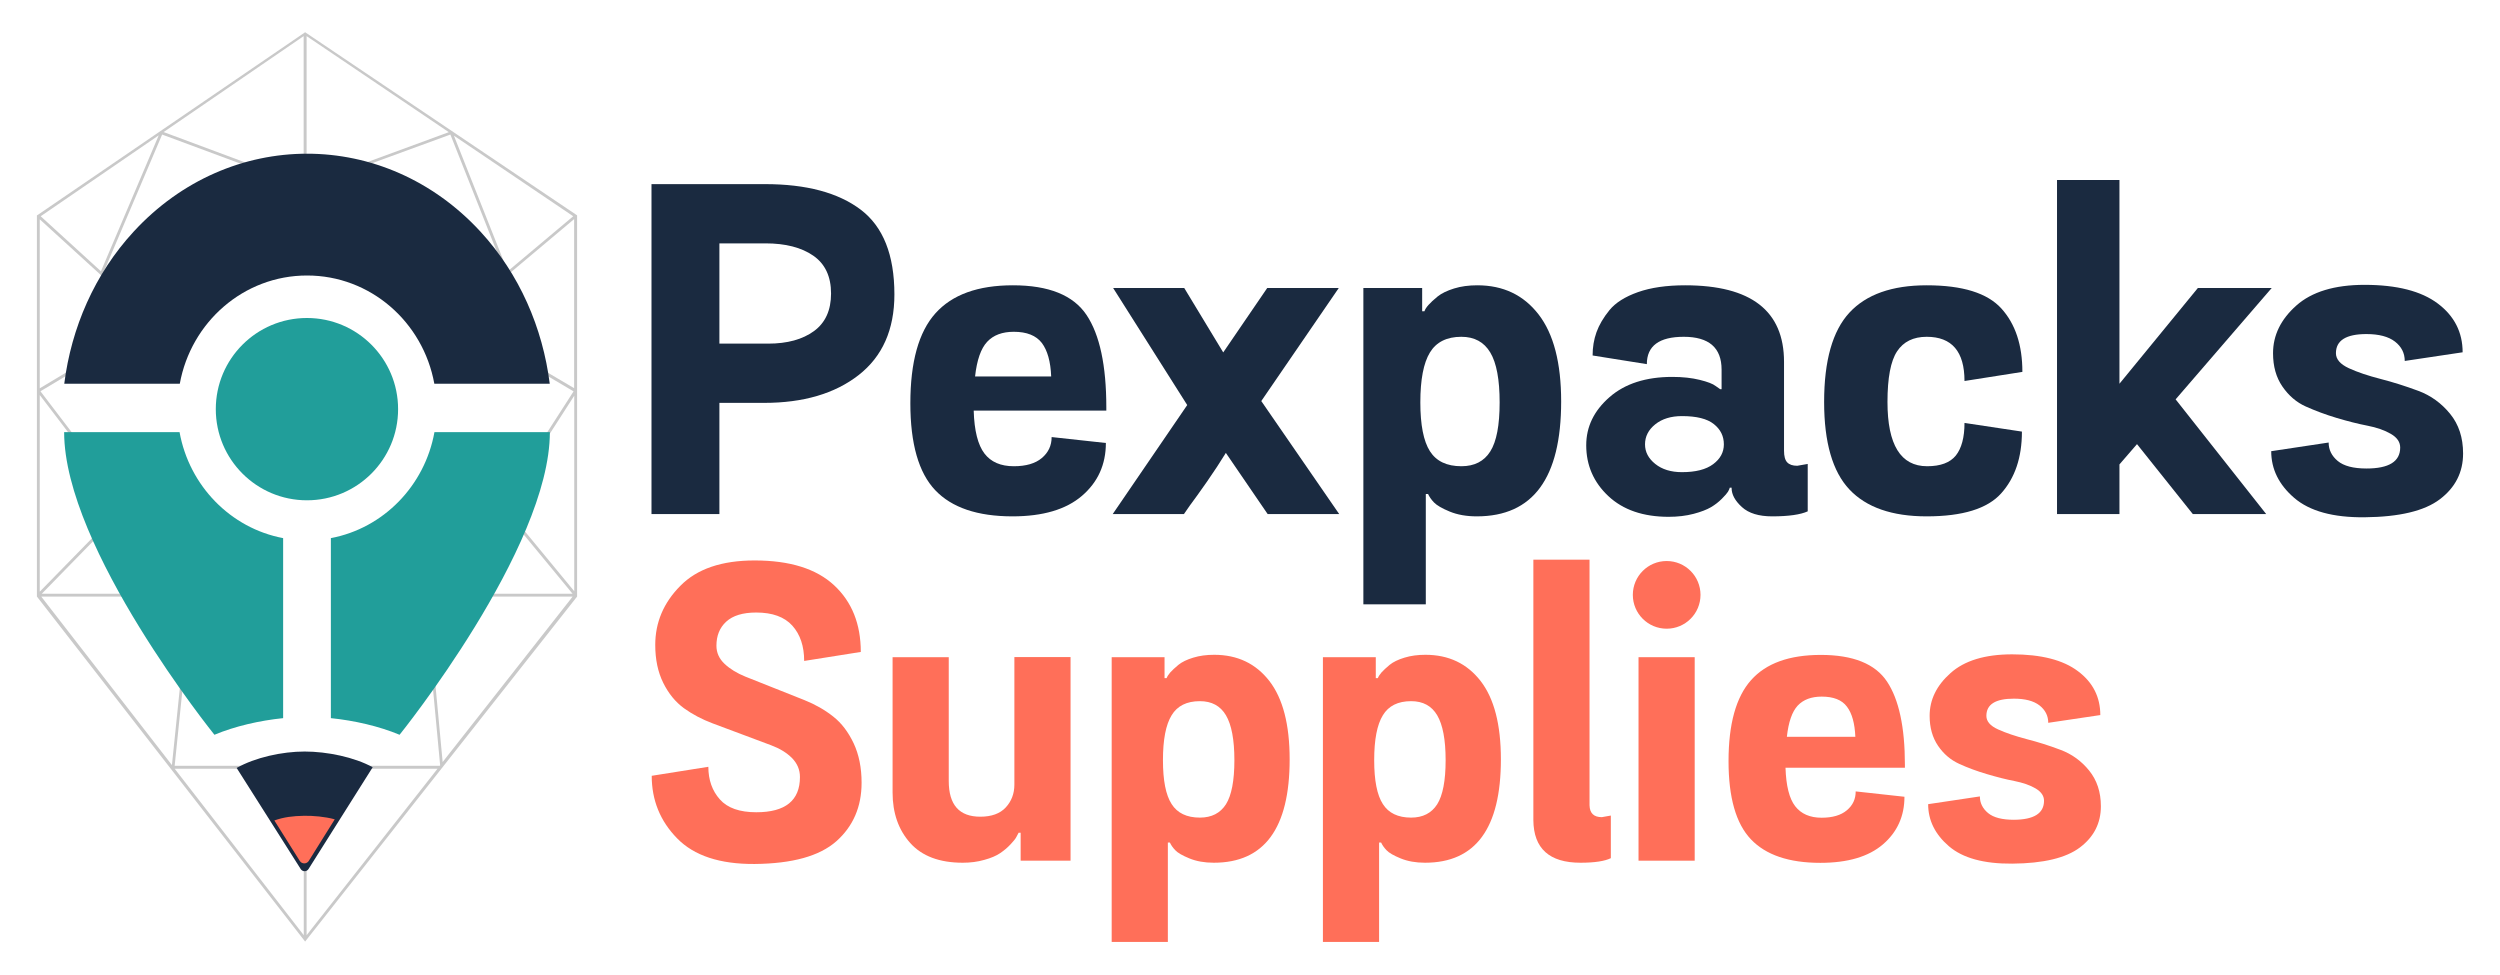
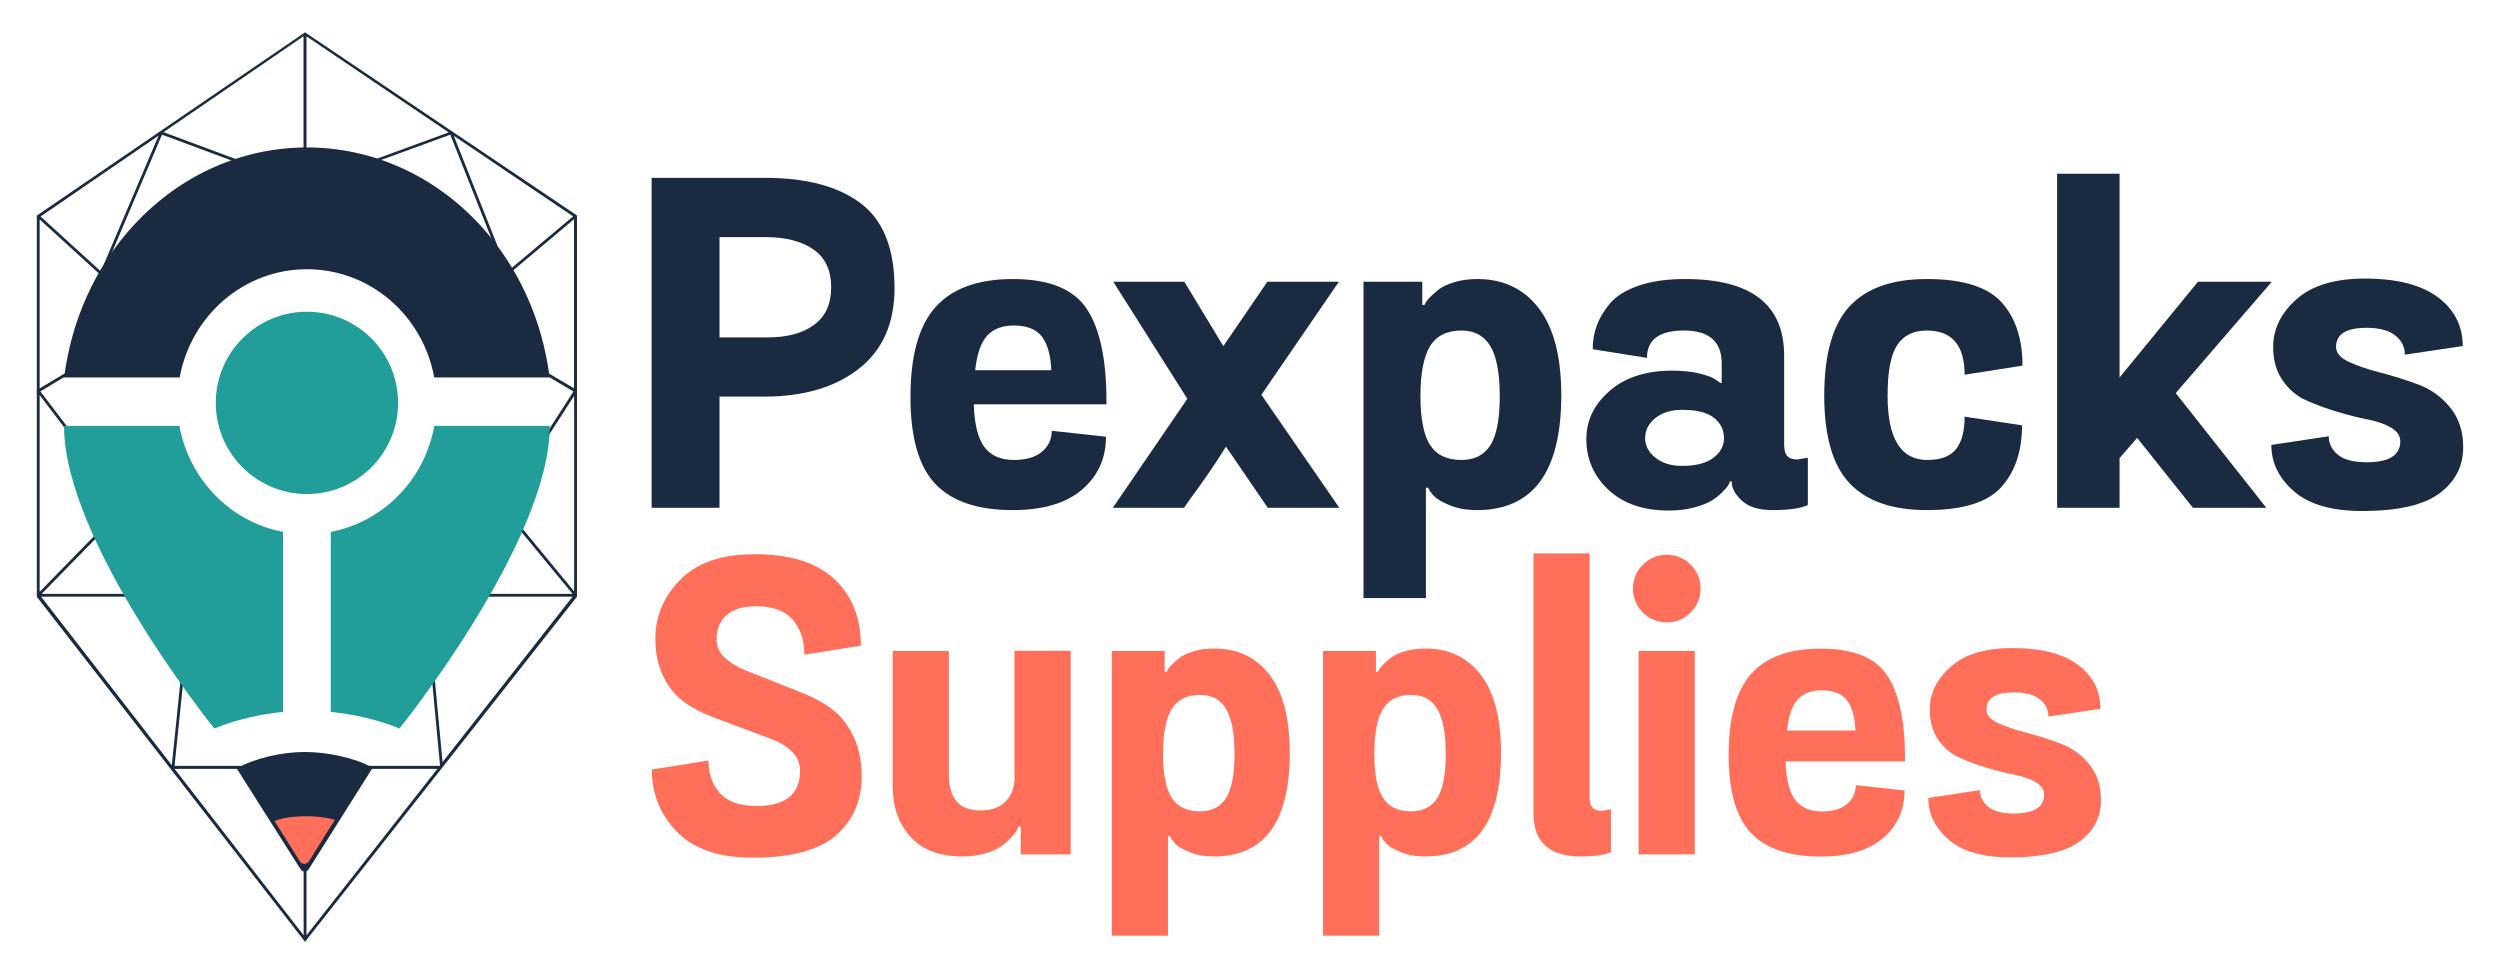
<svg xmlns="http://www.w3.org/2000/svg" version="1.1" id="Layer_1" x="0px" y="0px" viewBox="0 0 219.42 85.5" style="enable-background:new 0 0 219.42 85.5;" xml:space="preserve">
  <style type="text/css">
- 	.st0{fill:#C9C9C9;}
- 	.st1{fill:#219E9A;}
- 	.st2{fill:#1A2A40;}
- 	.st3{fill:#FF6F59;}
+ 	.st0{fill:#1A2A40;}
+ 	.st1{fill:#FF6F59;}
+ 	.st2{fill:#219E9A;}
</style>
-   <path class="st0" d="M50.65,52.36V18.9L26.78,2.83L3.3,18.87L3.24,18.9l0,33.46l23.54,30.28L50.65,52.36z M38.85,66.88l-1.36-14.52  h12.77L38.85,66.88z M38.59,67.21H15.33l1.55-15.1H3.67l7.54-7.72L3.55,34.34l23.23-13.9l23.56,13.91l-6.46,10.04l6.37,7.72H37.22  l1.41,15.06L38.59,67.21z M26.66,82.08L15.33,67.47h11.33V82.08z M44.2,44.37l6.2-9.64v17.16L44.2,44.37z M26.78,20.14L3.49,34.08  V19.25l5.46,4.98l5.28-12.42l12.55,4.66l12.75-4.66l4.92,12.41l5.94-4.99v14.84L26.78,20.14z M26.91,3.17l12.48,8.43l-12.48,4.58  V3.17z M3.57,18.98l10.36-7.1L8.86,23.81L3.57,18.98z M14.36,11.59l12.29-8.42v13L14.36,11.59z M39.84,11.91l10.47,7.07l-5.75,4.83  L39.84,11.91z M3.49,34.67l7.39,9.7l-7.39,7.56V34.67z M16.61,52.36l-1.52,14.79L3.62,52.36H16.61z M26.91,82.08V67.47h11.49  L26.91,82.08z" />
-   <path class="st1" d="M15.76,37.93c0.85,4.71,4.48,8.43,9.09,9.3v15.8c-2.06,0.21-4.24,0.71-6.03,1.46c0,0-13.19-16.36-13.19-26.56  L15.76,37.93z" />
-   <path class="st2" d="M15.78,33.68c0.98-5.4,5.6-9.5,11.17-9.5c5.57,0,10.19,4.09,11.17,9.5h10.13c-0.62-4.91-2.65-9.62-6.08-13.35  c-4.2-4.56-9.71-6.84-15.22-6.84c-5.51,0-11.02,2.28-15.22,6.84c-3.43,3.72-5.47,8.44-6.09,13.35H15.78z" />
-   <path class="st2" d="M26.39,76.27l-5.62-8.87c1.63-0.92,3.99-1.44,5.97-1.44c1.95,0,4.36,0.49,5.97,1.38l-5.63,8.93  C26.92,76.53,26.55,76.53,26.39,76.27z" />
-   <circle class="st1" cx="26.94" cy="35.91" r="8" />
-   <path class="st1" d="M38.13,37.93c-0.85,4.71-4.48,8.43-9.09,9.3v15.8c2.06,0.21,4.24,0.71,6.03,1.46c0,0,13.19-16.36,13.19-26.56  L38.13,37.93z" />
  <g>
-     <circle class="st3" cx="146.28" cy="52.21" r="2.97" />
-     <path class="st2" d="M57.18,16.16h9.96c3.63,0,6.43,0.75,8.4,2.24c1.97,1.49,2.96,3.97,2.96,7.44c0,3.09-1.05,5.45-3.14,7.08   c-2.09,1.63-4.86,2.44-8.3,2.44h-3.92v9.76h-5.96V16.16z M67.18,21.36h-4.04v8.8h4.28c1.68,0,3.02-0.37,4.02-1.1   c1-0.73,1.5-1.83,1.5-3.3c0-1.49-0.52-2.6-1.56-3.32C70.34,21.72,68.94,21.36,67.18,21.36z" />
-     <path class="st2" d="M92.3,38.36l4.76,0.52c0,1.89-0.7,3.44-2.1,4.64c-1.4,1.2-3.43,1.8-6.1,1.8c-3.07,0-5.33-0.77-6.78-2.3   c-1.45-1.53-2.18-4.07-2.18-7.62c0-3.63,0.73-6.26,2.2-7.9c1.47-1.64,3.73-2.46,6.8-2.46c3.15,0,5.3,0.87,6.46,2.6   c1.16,1.73,1.74,4.44,1.74,8.12v0.28H85.46c0.05,1.76,0.37,3.01,0.94,3.76c0.57,0.75,1.43,1.12,2.58,1.12   c1.07,0,1.89-0.24,2.46-0.72C92.01,39.72,92.3,39.11,92.3,38.36z M88.98,29.12c-1.01,0-1.79,0.29-2.34,0.88   c-0.55,0.59-0.9,1.6-1.06,3.04h6.68c-0.05-1.31-0.33-2.29-0.82-2.94C90.94,29.45,90.12,29.12,88.98,29.12z" />
-     <path class="st2" d="M103.91,45.12h-6.25l6.54-9.57l-6.5-10.27h6.24l3.42,5.65l3.86-5.65h6.28l-6.8,9.92l6.84,9.92h-6.28   l-3.67-5.37c-0.49,0.8-1.04,1.64-1.66,2.53c-0.62,0.89-1.12,1.58-1.5,2.09L103.91,45.12z" />
-     <path class="st2" d="M125.14,53.04h-5.48V25.28h5.16v2.04h0.2c0.05-0.16,0.17-0.35,0.36-0.56c0.19-0.21,0.45-0.46,0.8-0.74   c0.35-0.28,0.83-0.51,1.44-0.7c0.61-0.19,1.29-0.28,2.04-0.28c2.27,0,4.06,0.85,5.38,2.56c1.32,1.71,1.98,4.25,1.98,7.64   c0,6.72-2.47,10.08-7.4,10.08c-0.91,0-1.7-0.14-2.38-0.42c-0.68-0.28-1.14-0.55-1.38-0.8c-0.24-0.25-0.41-0.5-0.52-0.74h-0.2V53.04   z M124.66,35.32c0,1.97,0.28,3.4,0.84,4.28s1.48,1.32,2.76,1.32c1.15,0,1.99-0.43,2.54-1.3c0.55-0.87,0.82-2.3,0.82-4.3   s-0.27-3.46-0.82-4.38c-0.55-0.92-1.39-1.38-2.54-1.38c-1.28,0-2.2,0.46-2.76,1.38C124.94,31.86,124.66,33.32,124.66,35.32z" />
-     <path class="st2" d="M150.98,34.16h0.12v-1.72c0-1.92-1.11-2.88-3.32-2.88c-2.16,0-3.24,0.8-3.24,2.4l-4.76-0.76   c0-0.72,0.11-1.4,0.34-2.04s0.61-1.29,1.14-1.94c0.53-0.65,1.37-1.18,2.5-1.58c1.13-0.4,2.51-0.6,4.14-0.6   c5.79,0,8.68,2.24,8.68,6.72v7.8c0,0.48,0.09,0.82,0.28,1.02c0.19,0.2,0.48,0.3,0.88,0.3l0.92-0.16v4.16   c-0.64,0.29-1.68,0.44-3.12,0.44c-1.17,0-2.06-0.27-2.66-0.82c-0.6-0.55-0.9-1.1-0.9-1.66V42.8h-0.16   c-0.03,0.11-0.08,0.23-0.16,0.36c-0.08,0.13-0.26,0.34-0.54,0.62c-0.28,0.28-0.6,0.53-0.96,0.74c-0.36,0.21-0.87,0.41-1.52,0.58   c-0.65,0.17-1.38,0.26-2.18,0.26c-2.24,0-4.01-0.61-5.3-1.82c-1.29-1.21-1.94-2.7-1.94-4.46c0-1.63,0.68-3.03,2.04-4.22   s3.2-1.78,5.52-1.78c0.91,0,1.71,0.09,2.4,0.26c0.69,0.17,1.16,0.35,1.4,0.54L150.98,34.16z M147.62,41.44   c1.2,0,2.11-0.23,2.74-0.7c0.63-0.47,0.94-1.05,0.94-1.74c0-0.72-0.29-1.31-0.88-1.78c-0.59-0.47-1.52-0.7-2.8-0.7   c-0.96,0-1.74,0.24-2.34,0.72s-0.9,1.07-0.9,1.76c0,0.67,0.3,1.24,0.9,1.72S146.66,41.44,147.62,41.44z" />
-     <path class="st2" d="M172.42,37.12l5.04,0.76c0,2.27-0.61,4.07-1.82,5.42c-1.21,1.35-3.39,2.02-6.54,2.02   c-3.04,0-5.3-0.79-6.78-2.36c-1.48-1.57-2.22-4.13-2.22-7.68c0-3.63,0.74-6.24,2.22-7.84c1.48-1.6,3.74-2.4,6.78-2.4   c3.15,0,5.33,0.68,6.56,2.04s1.84,3.21,1.84,5.56l-5.08,0.8c0-2.59-1.11-3.88-3.32-3.88c-1.17,0-2.04,0.43-2.6,1.28   s-0.84,2.33-0.84,4.44c0,3.76,1.16,5.64,3.48,5.64c1.17,0,2.01-0.31,2.52-0.94C172.16,39.35,172.42,38.4,172.42,37.12z" />
-     <path class="st2" d="M198.9,45.12h-6.44l-4.9-6.14l-1.54,1.78v4.36h-5.48V15.8h5.48v17.88l6.88-8.4h6.48l-8.43,9.77L198.9,45.12z" />
-     <path class="st2" d="M210.66,39.28c0-0.48-0.27-0.88-0.82-1.2c-0.55-0.32-1.23-0.56-2.06-0.72c-0.83-0.16-1.73-0.39-2.7-0.68   c-0.97-0.29-1.87-0.63-2.7-1c-0.83-0.37-1.51-0.96-2.06-1.76c-0.55-0.8-0.82-1.77-0.82-2.92c0-1.57,0.68-2.97,2.04-4.18   c1.36-1.21,3.36-1.82,6-1.82c2.83,0,4.97,0.55,6.42,1.64c1.45,1.09,2.18,2.52,2.18,4.28l-5.08,0.76c0-0.69-0.29-1.26-0.86-1.7   c-0.57-0.44-1.41-0.66-2.5-0.66c-1.79,0-2.68,0.56-2.68,1.68c0,0.53,0.38,0.97,1.14,1.32c0.76,0.35,1.69,0.66,2.78,0.94   c1.09,0.28,2.19,0.63,3.3,1.04c1.11,0.41,2.04,1.09,2.8,2.02c0.76,0.93,1.14,2.09,1.14,3.48c0,1.65-0.68,2.99-2.04,4.02   c-1.36,1.03-3.56,1.55-6.6,1.58c-2.77,0.03-4.83-0.54-6.18-1.7c-1.35-1.16-2.02-2.53-2.02-4.1l5.04-0.76c0,0.64,0.27,1.18,0.8,1.62   c0.53,0.44,1.37,0.66,2.52,0.66C209.67,41.12,210.66,40.51,210.66,39.28z" />
-     <path class="st3" d="M70.21,68.2c0-0.65-0.24-1.2-0.7-1.67c-0.47-0.47-1.08-0.84-1.83-1.12s-1.56-0.58-2.43-0.91   c-0.87-0.32-1.77-0.66-2.7-1.01c-0.93-0.35-1.77-0.79-2.52-1.33c-0.74-0.54-1.35-1.28-1.82-2.23c-0.47-0.95-0.7-2.06-0.7-3.33   c0-1.97,0.73-3.7,2.2-5.18c1.46-1.49,3.64-2.23,6.52-2.23c3.1,0,5.42,0.73,6.98,2.18s2.34,3.4,2.34,5.85l-4.97,0.79   c0-1.3-0.35-2.33-1.04-3.1c-0.7-0.77-1.75-1.15-3.17-1.15c-1.18,0-2.05,0.27-2.63,0.8c-0.58,0.53-0.86,1.24-0.86,2.11   c0,0.62,0.24,1.15,0.72,1.6c0.48,0.45,1.09,0.82,1.83,1.12c0.75,0.3,1.56,0.62,2.44,0.97c0.88,0.35,1.79,0.71,2.74,1.09   c0.95,0.38,1.79,0.86,2.52,1.44c0.74,0.58,1.33,1.37,1.8,2.36c0.46,0.99,0.69,2.14,0.69,3.45c0,2.11-0.74,3.82-2.21,5.13   c-1.48,1.31-3.87,1.97-7.18,2c-3.05,0.02-5.32-0.73-6.8-2.25c-1.49-1.52-2.23-3.35-2.23-5.49l4.97-0.79c0,1.15,0.34,2.11,1.01,2.86   c0.67,0.76,1.74,1.13,3.2,1.13C68.93,71.29,70.21,70.26,70.21,68.2z" />
-     <path class="st3" d="M93.97,75.54h-4.39v-2.45H89.4c-0.05,0.1-0.11,0.22-0.2,0.38c-0.08,0.16-0.26,0.37-0.52,0.65   c-0.26,0.28-0.56,0.53-0.9,0.76c-0.34,0.23-0.8,0.43-1.39,0.59c-0.59,0.17-1.22,0.25-1.89,0.25c-2.04,0-3.58-0.58-4.61-1.73   c-1.03-1.15-1.55-2.63-1.55-4.43V57.68h4.93v10.87c0,2.09,0.92,3.13,2.77,3.13c0.98,0,1.73-0.27,2.23-0.81s0.76-1.21,0.76-2v-11.2   h4.93V75.54z" />
-     <path class="st3" d="M102.5,82.67h-4.93V57.68h4.64v1.84h0.18c0.05-0.14,0.16-0.31,0.32-0.5c0.17-0.19,0.41-0.41,0.72-0.67   c0.31-0.25,0.74-0.46,1.3-0.63c0.55-0.17,1.16-0.25,1.84-0.25c2.04,0,3.65,0.77,4.84,2.3c1.19,1.54,1.78,3.83,1.78,6.88   c0,6.05-2.22,9.07-6.66,9.07c-0.82,0-1.53-0.13-2.14-0.38c-0.61-0.25-1.03-0.49-1.24-0.72c-0.22-0.23-0.37-0.45-0.47-0.67h-0.18   V82.67z M102.07,66.72c0,1.78,0.25,3.06,0.76,3.85c0.5,0.79,1.33,1.19,2.48,1.19c1.03,0,1.79-0.39,2.29-1.17   c0.49-0.78,0.74-2.07,0.74-3.87c0-1.8-0.25-3.11-0.74-3.94c-0.49-0.83-1.25-1.24-2.29-1.24c-1.15,0-1.98,0.41-2.48,1.24   C102.32,63.61,102.07,64.92,102.07,66.72z" />
-     <path class="st3" d="M121.04,82.67h-4.93V57.68h4.64v1.84h0.18c0.05-0.14,0.16-0.31,0.32-0.5c0.17-0.19,0.41-0.41,0.72-0.67   c0.31-0.25,0.74-0.46,1.3-0.63c0.55-0.17,1.16-0.25,1.84-0.25c2.04,0,3.65,0.77,4.84,2.3c1.19,1.54,1.78,3.83,1.78,6.88   c0,6.05-2.22,9.07-6.66,9.07c-0.82,0-1.53-0.13-2.14-0.38c-0.61-0.25-1.03-0.49-1.24-0.72c-0.22-0.23-0.37-0.45-0.47-0.67h-0.18   V82.67z M120.61,66.72c0,1.78,0.25,3.06,0.76,3.85c0.5,0.79,1.33,1.19,2.48,1.19c1.03,0,1.79-0.39,2.29-1.17   c0.49-0.78,0.74-2.07,0.74-3.87c0-1.8-0.25-3.11-0.74-3.94c-0.49-0.83-1.25-1.24-2.29-1.24c-1.15,0-1.98,0.41-2.48,1.24   C120.86,63.61,120.61,64.92,120.61,66.72z" />
-     <path class="st3" d="M134.58,49.12h4.93v21.56c0.02,0.7,0.38,1.04,1.08,1.04l0.79-0.14v3.74c-0.53,0.26-1.42,0.4-2.66,0.4   c-2.74,0-4.12-1.25-4.14-3.74V49.12z" />
-     <path class="st3" d="M143.81,57.68h4.93v17.86h-4.93V57.68z" />
-     <path class="st3" d="M162.87,69.46l4.28,0.47c0,1.7-0.63,3.1-1.89,4.18c-1.26,1.08-3.09,1.62-5.49,1.62c-2.76,0-4.79-0.69-6.1-2.07   c-1.31-1.38-1.96-3.67-1.96-6.86c0-3.26,0.66-5.63,1.98-7.11c1.32-1.48,3.36-2.21,6.12-2.21c2.83,0,4.77,0.78,5.81,2.34   c1.04,1.56,1.57,4,1.57,7.31v0.25h-10.48c0.05,1.58,0.33,2.71,0.85,3.38c0.52,0.67,1.29,1.01,2.32,1.01c0.96,0,1.7-0.22,2.21-0.65   C162.62,70.68,162.87,70.13,162.87,69.46z M159.89,61.14c-0.91,0-1.61,0.26-2.11,0.79c-0.49,0.53-0.81,1.44-0.95,2.74h6.01   c-0.05-1.18-0.29-2.06-0.74-2.65C161.66,61.43,160.92,61.14,159.89,61.14z" />
-     <path class="st3" d="M179.4,70.28c0-0.43-0.25-0.79-0.74-1.08c-0.49-0.29-1.11-0.5-1.85-0.65c-0.74-0.14-1.55-0.35-2.43-0.61   c-0.88-0.26-1.69-0.56-2.43-0.9c-0.74-0.34-1.36-0.86-1.85-1.58c-0.49-0.72-0.74-1.6-0.74-2.63c0-1.42,0.61-2.67,1.84-3.76   c1.22-1.09,3.02-1.64,5.4-1.64c2.54,0,4.47,0.49,5.78,1.48c1.31,0.98,1.96,2.27,1.96,3.85l-4.57,0.68c0-0.62-0.26-1.13-0.77-1.53   c-0.52-0.4-1.27-0.59-2.25-0.59c-1.61,0-2.41,0.5-2.41,1.51c0,0.48,0.34,0.88,1.03,1.19c0.68,0.31,1.52,0.59,2.5,0.85   c0.98,0.25,1.97,0.56,2.97,0.94c1,0.37,1.84,0.98,2.52,1.82c0.68,0.84,1.03,1.88,1.03,3.13c0,1.49-0.61,2.69-1.84,3.62   c-1.22,0.92-3.2,1.4-5.94,1.42c-2.5,0.02-4.35-0.49-5.56-1.53s-1.82-2.27-1.82-3.69l4.54-0.68c0,0.58,0.24,1.06,0.72,1.46   c0.48,0.4,1.24,0.59,2.27,0.59C178.51,71.94,179.4,71.39,179.4,70.28z" />
+     <path class="st0" d="M50.64,52.37V18.91L26.77,2.84L3.29,18.88l-0.06,0.04l0,33.46l23.54,30.28L50.64,52.37z M38.84,66.89   l-1.36-14.52h12.77L38.84,66.89z M38.58,67.22H15.32l1.55-15.1H3.66l7.54-7.72L3.54,34.35l23.23-13.9l23.56,13.91L43.88,44.4   l6.37,7.72H37.21l1.41,15.06L38.58,67.22z M26.65,82.09L15.32,67.48h11.33V82.09z M44.19,44.38l6.2-9.64V51.9L44.19,44.38z    M26.77,20.15L3.48,34.09V19.26l5.46,4.98l5.28-12.42l12.55,4.66l12.75-4.66l4.92,12.41l5.94-4.99v14.84L26.77,20.15z M26.9,3.19   l12.48,8.43L26.9,16.19V3.19z M3.56,19l10.36-7.1L8.85,23.82L3.56,19z M14.35,11.6l12.29-8.42v13L14.35,11.6z M39.83,11.92   l10.47,7.07l-5.75,4.83L39.83,11.92z M3.48,34.68l7.39,9.7l-7.39,7.56V34.68z M16.6,52.37l-1.52,14.79L3.61,52.37H16.6z    M26.9,82.09V67.48h11.49L26.9,82.09z" />
+     <circle class="st1" cx="146.29" cy="51.66" r="2.97" />
+     <path class="st0" d="M57.19,15.61h9.96c3.63,0,6.43,0.75,8.4,2.24c1.97,1.49,2.96,3.97,2.96,7.44c0,3.09-1.05,5.45-3.14,7.08   c-2.09,1.63-4.86,2.44-8.3,2.44h-3.92v9.76h-5.96V15.61z M67.19,20.81h-4.04v8.8h4.28c1.68,0,3.02-0.37,4.02-1.1   c1-0.73,1.5-1.83,1.5-3.3c0-1.49-0.52-2.6-1.56-3.32C70.35,21.17,68.95,20.81,67.19,20.81z" />
+     <path class="st0" d="M92.31,37.81l4.76,0.52c0,1.89-0.7,3.44-2.1,4.64c-1.4,1.2-3.43,1.8-6.1,1.8c-3.07,0-5.33-0.77-6.78-2.3   c-1.45-1.53-2.18-4.07-2.18-7.62c0-3.63,0.73-6.26,2.2-7.9c1.47-1.64,3.73-2.46,6.8-2.46c3.15,0,5.3,0.87,6.46,2.6   c1.16,1.73,1.74,4.44,1.74,8.12v0.28H85.47c0.05,1.76,0.37,3.01,0.94,3.76c0.57,0.75,1.43,1.12,2.58,1.12   c1.07,0,1.89-0.24,2.46-0.72C92.02,39.17,92.31,38.56,92.31,37.81z M88.99,28.57c-1.01,0-1.79,0.29-2.34,0.88   c-0.55,0.59-0.9,1.6-1.06,3.04h6.68c-0.05-1.31-0.33-2.29-0.82-2.94C90.95,28.9,90.13,28.57,88.99,28.57z" />
+     <path class="st0" d="M103.92,44.57h-6.25l6.54-9.57l-6.5-10.27h6.24l3.42,5.65l3.86-5.65h6.28l-6.8,9.92l6.84,9.92h-6.28   l-3.67-5.37c-0.49,0.8-1.04,1.64-1.66,2.53c-0.62,0.89-1.12,1.58-1.5,2.09L103.92,44.57z" />
+     <path class="st0" d="M125.15,52.49h-5.48V24.73h5.16v2.04h0.2c0.05-0.16,0.17-0.35,0.36-0.56c0.19-0.21,0.45-0.46,0.8-0.74   c0.35-0.28,0.83-0.51,1.44-0.7c0.61-0.19,1.29-0.28,2.04-0.28c2.27,0,4.06,0.85,5.38,2.56c1.32,1.71,1.98,4.25,1.98,7.64   c0,6.72-2.47,10.08-7.4,10.08c-0.91,0-1.7-0.14-2.38-0.42c-0.68-0.28-1.14-0.55-1.38-0.8c-0.24-0.25-0.41-0.5-0.52-0.74h-0.2V52.49   z M124.67,34.77c0,1.97,0.28,3.4,0.84,4.28s1.48,1.32,2.76,1.32c1.15,0,1.99-0.43,2.54-1.3c0.55-0.87,0.82-2.3,0.82-4.3   s-0.27-3.46-0.82-4.38c-0.55-0.92-1.39-1.38-2.54-1.38c-1.28,0-2.2,0.46-2.76,1.38C124.95,31.31,124.67,32.77,124.67,34.77z" />
+     <path class="st0" d="M150.99,33.61h0.12v-1.72c0-1.92-1.11-2.88-3.32-2.88c-2.16,0-3.24,0.8-3.24,2.4l-4.76-0.76   c0-0.72,0.11-1.4,0.34-2.04s0.61-1.29,1.14-1.94c0.53-0.65,1.37-1.18,2.5-1.58c1.13-0.4,2.51-0.6,4.14-0.6   c5.79,0,8.68,2.24,8.68,6.72v7.8c0,0.48,0.09,0.82,0.28,1.02c0.19,0.2,0.48,0.3,0.88,0.3l0.92-0.16v4.16   c-0.64,0.29-1.68,0.44-3.12,0.44c-1.17,0-2.06-0.27-2.66-0.82c-0.6-0.55-0.9-1.1-0.9-1.66v-0.04h-0.16   c-0.03,0.11-0.08,0.23-0.16,0.36c-0.08,0.13-0.26,0.34-0.54,0.62c-0.28,0.28-0.6,0.53-0.96,0.74c-0.36,0.21-0.87,0.41-1.52,0.58   c-0.65,0.17-1.38,0.26-2.18,0.26c-2.24,0-4.01-0.61-5.3-1.82c-1.29-1.21-1.94-2.7-1.94-4.46c0-1.63,0.68-3.03,2.04-4.22   s3.2-1.78,5.52-1.78c0.91,0,1.71,0.09,2.4,0.26c0.69,0.17,1.16,0.35,1.4,0.54L150.99,33.61z M147.63,40.89   c1.2,0,2.11-0.23,2.74-0.7c0.63-0.47,0.94-1.05,0.94-1.74c0-0.72-0.29-1.31-0.88-1.78c-0.59-0.47-1.52-0.7-2.8-0.7   c-0.96,0-1.74,0.24-2.34,0.72s-0.9,1.07-0.9,1.76c0,0.67,0.3,1.24,0.9,1.72S146.67,40.89,147.63,40.89z" />
+     <path class="st0" d="M172.43,36.57l5.04,0.76c0,2.27-0.61,4.07-1.82,5.42c-1.21,1.35-3.39,2.02-6.54,2.02   c-3.04,0-5.3-0.79-6.78-2.36c-1.48-1.57-2.22-4.13-2.22-7.68c0-3.63,0.74-6.24,2.22-7.84c1.48-1.6,3.74-2.4,6.78-2.4   c3.15,0,5.33,0.68,6.56,2.04s1.84,3.21,1.84,5.56l-5.08,0.8c0-2.59-1.11-3.88-3.32-3.88c-1.17,0-2.04,0.43-2.6,1.28   s-0.84,2.33-0.84,4.44c0,3.76,1.16,5.64,3.48,5.64c1.17,0,2.01-0.31,2.52-0.94C172.17,38.81,172.43,37.85,172.43,36.57z" />
+     <path class="st0" d="M198.91,44.57h-6.44l-4.9-6.14l-1.54,1.78v4.36h-5.48V15.25h5.48v17.88l6.88-8.4h6.48l-8.43,9.77L198.91,44.57   z" />
+     <path class="st0" d="M210.67,38.73c0-0.48-0.27-0.88-0.82-1.2c-0.55-0.32-1.23-0.56-2.06-0.72c-0.83-0.16-1.73-0.39-2.7-0.68   c-0.97-0.29-1.87-0.63-2.7-1c-0.83-0.37-1.51-0.96-2.06-1.76c-0.55-0.8-0.82-1.77-0.82-2.92c0-1.57,0.68-2.97,2.04-4.18   c1.36-1.21,3.36-1.82,6-1.82c2.83,0,4.97,0.55,6.42,1.64c1.45,1.09,2.18,2.52,2.18,4.28l-5.08,0.76c0-0.69-0.29-1.26-0.86-1.7   c-0.57-0.44-1.41-0.66-2.5-0.66c-1.79,0-2.68,0.56-2.68,1.68c0,0.53,0.38,0.97,1.14,1.32c0.76,0.35,1.69,0.66,2.78,0.94   c1.09,0.28,2.19,0.63,3.3,1.04c1.11,0.41,2.04,1.09,2.8,2.02c0.76,0.93,1.14,2.09,1.14,3.48c0,1.65-0.68,2.99-2.04,4.02   c-1.36,1.03-3.56,1.55-6.6,1.58c-2.77,0.03-4.83-0.54-6.18-1.7c-1.35-1.16-2.02-2.53-2.02-4.1l5.04-0.76c0,0.64,0.27,1.18,0.8,1.62   c0.53,0.44,1.37,0.66,2.52,0.66C209.68,40.57,210.67,39.96,210.67,38.73z" />
+     <path class="st1" d="M70.22,67.65c0-0.65-0.24-1.2-0.7-1.67c-0.47-0.47-1.08-0.84-1.83-1.12s-1.56-0.58-2.43-0.91   c-0.87-0.32-1.77-0.66-2.7-1.01c-0.93-0.35-1.77-0.79-2.52-1.33c-0.74-0.54-1.35-1.28-1.82-2.23c-0.47-0.95-0.7-2.06-0.7-3.33   c0-1.97,0.73-3.7,2.2-5.18c1.46-1.49,3.64-2.23,6.52-2.23c3.1,0,5.42,0.73,6.98,2.18s2.34,3.4,2.34,5.85l-4.97,0.79   c0-1.3-0.35-2.33-1.04-3.1c-0.7-0.77-1.75-1.15-3.17-1.15c-1.18,0-2.05,0.27-2.63,0.8c-0.58,0.53-0.86,1.24-0.86,2.11   c0,0.62,0.24,1.15,0.72,1.6c0.48,0.45,1.09,0.82,1.83,1.12c0.75,0.3,1.56,0.62,2.44,0.97c0.88,0.35,1.79,0.71,2.74,1.09   c0.95,0.38,1.79,0.86,2.52,1.44c0.74,0.58,1.33,1.37,1.8,2.36c0.46,0.99,0.69,2.14,0.69,3.45c0,2.11-0.74,3.82-2.21,5.13   c-1.48,1.31-3.87,1.97-7.18,2c-3.05,0.02-5.32-0.73-6.8-2.25c-1.49-1.52-2.23-3.35-2.23-5.49l4.97-0.79c0,1.15,0.34,2.11,1.01,2.86   c0.67,0.76,1.74,1.13,3.2,1.13C68.94,70.74,70.22,69.71,70.22,67.65z" />
+     <path class="st1" d="M93.98,74.99h-4.39v-2.45h-0.18c-0.05,0.1-0.11,0.22-0.2,0.38c-0.08,0.16-0.26,0.37-0.52,0.65   c-0.26,0.28-0.56,0.53-0.9,0.76c-0.34,0.23-0.8,0.43-1.39,0.59c-0.59,0.17-1.22,0.25-1.89,0.25c-2.04,0-3.58-0.58-4.61-1.73   c-1.03-1.15-1.55-2.63-1.55-4.43V57.13h4.93v10.87c0,2.09,0.92,3.13,2.77,3.13c0.98,0,1.73-0.27,2.23-0.81s0.76-1.21,0.76-2v-11.2   h4.93V74.99z" />
+     <path class="st1" d="M102.51,82.12h-4.93V57.13h4.64v1.84h0.18c0.05-0.14,0.16-0.31,0.32-0.5c0.17-0.19,0.41-0.41,0.72-0.67   c0.31-0.25,0.74-0.46,1.3-0.63c0.55-0.17,1.16-0.25,1.84-0.25c2.04,0,3.65,0.77,4.84,2.3c1.19,1.54,1.78,3.83,1.78,6.88   c0,6.05-2.22,9.07-6.66,9.07c-0.82,0-1.53-0.13-2.14-0.38c-0.61-0.25-1.03-0.49-1.24-0.72c-0.22-0.23-0.37-0.45-0.47-0.67h-0.18   V82.12z M102.08,66.17c0,1.78,0.25,3.06,0.76,3.85c0.5,0.79,1.33,1.19,2.48,1.19c1.03,0,1.79-0.39,2.29-1.17   c0.49-0.78,0.74-2.07,0.74-3.87c0-1.8-0.25-3.11-0.74-3.94c-0.49-0.83-1.25-1.24-2.29-1.24c-1.15,0-1.98,0.41-2.48,1.24   C102.33,63.06,102.08,64.37,102.08,66.17z" />
+     <path class="st1" d="M121.05,82.12h-4.93V57.13h4.64v1.84h0.18c0.05-0.14,0.16-0.31,0.32-0.5c0.17-0.19,0.41-0.41,0.72-0.67   c0.31-0.25,0.74-0.46,1.3-0.63c0.55-0.17,1.16-0.25,1.84-0.25c2.04,0,3.65,0.77,4.84,2.3c1.19,1.54,1.78,3.83,1.78,6.88   c0,6.05-2.22,9.07-6.66,9.07c-0.82,0-1.53-0.13-2.14-0.38c-0.61-0.25-1.03-0.49-1.24-0.72c-0.22-0.23-0.37-0.45-0.47-0.67h-0.18   V82.12z M120.62,66.17c0,1.78,0.25,3.06,0.76,3.85c0.5,0.79,1.33,1.19,2.48,1.19c1.03,0,1.79-0.39,2.29-1.17   c0.49-0.78,0.74-2.07,0.74-3.87c0-1.8-0.25-3.11-0.74-3.94c-0.49-0.83-1.25-1.24-2.29-1.24c-1.15,0-1.98,0.41-2.48,1.24   C120.87,63.06,120.62,64.37,120.62,66.17z" />
+     <path class="st1" d="M134.59,48.57h4.93v21.56c0.02,0.7,0.38,1.04,1.08,1.04l0.79-0.14v3.74c-0.53,0.26-1.42,0.4-2.66,0.4   c-2.74,0-4.12-1.25-4.14-3.74V48.57z" />
+     <path class="st1" d="M143.82,57.13h4.93v17.86h-4.93V57.13z" />
+     <path class="st1" d="M162.88,68.91l4.28,0.47c0,1.7-0.63,3.1-1.89,4.18c-1.26,1.08-3.09,1.62-5.49,1.62c-2.76,0-4.79-0.69-6.1-2.07   c-1.31-1.38-1.96-3.67-1.96-6.86c0-3.26,0.66-5.63,1.98-7.11c1.32-1.48,3.36-2.21,6.12-2.21c2.83,0,4.77,0.78,5.81,2.34   c1.04,1.56,1.57,4,1.57,7.31v0.25h-10.48c0.05,1.58,0.33,2.71,0.85,3.38c0.52,0.67,1.29,1.01,2.32,1.01c0.96,0,1.7-0.22,2.21-0.65   C162.62,70.13,162.88,69.58,162.88,68.91z M159.9,60.59c-0.91,0-1.61,0.26-2.11,0.79c-0.49,0.53-0.81,1.44-0.95,2.74h6.01   c-0.05-1.18-0.29-2.06-0.74-2.65C161.66,60.88,160.93,60.59,159.9,60.59z" />
+     <path class="st1" d="M179.41,69.73c0-0.43-0.25-0.79-0.74-1.08c-0.49-0.29-1.11-0.5-1.85-0.65c-0.74-0.14-1.55-0.35-2.43-0.61   c-0.88-0.26-1.69-0.56-2.43-0.9c-0.74-0.34-1.36-0.86-1.85-1.58c-0.49-0.72-0.74-1.6-0.74-2.63c0-1.42,0.61-2.67,1.84-3.76   c1.22-1.09,3.02-1.64,5.4-1.64c2.54,0,4.47,0.49,5.78,1.48c1.31,0.98,1.96,2.27,1.96,3.85l-4.57,0.68c0-0.62-0.26-1.13-0.77-1.53   c-0.52-0.4-1.27-0.59-2.25-0.59c-1.61,0-2.41,0.5-2.41,1.51c0,0.48,0.34,0.88,1.03,1.19c0.68,0.31,1.52,0.59,2.5,0.85   c0.98,0.25,1.97,0.56,2.97,0.94c1,0.37,1.84,0.98,2.52,1.82c0.68,0.84,1.03,1.88,1.03,3.13c0,1.49-0.61,2.69-1.84,3.62   c-1.22,0.92-3.2,1.4-5.94,1.42c-2.5,0.02-4.35-0.49-5.56-1.53s-1.82-2.27-1.82-3.69l4.54-0.68c0,0.58,0.24,1.06,0.72,1.46   c0.48,0.4,1.24,0.59,2.27,0.59C178.52,71.39,179.41,70.84,179.41,69.73z" />
+     <path class="st2" d="M15.75,37.38c0.85,4.71,4.48,8.43,9.09,9.3v15.8c-2.06,0.21-4.24,0.71-6.03,1.46c0,0-13.19-16.36-13.19-26.56   L15.75,37.38z" />
+     <path class="st0" d="M15.77,33.13c0.98-5.4,5.6-9.5,11.17-9.5c5.57,0,10.19,4.09,11.17,9.5h10.13c-0.62-4.91-2.65-9.62-6.08-13.35   c-4.2-4.56-9.71-6.84-15.22-6.84c-5.51,0-11.02,2.28-15.22,6.84c-3.43,3.72-5.47,8.44-6.09,13.35H15.77z" />
+     <path class="st0" d="M26.39,76.31l-5.62-8.87C22.4,66.53,24.76,66,26.74,66c1.95,0,4.36,0.49,5.97,1.38l-5.63,8.93   C26.93,76.56,26.56,76.56,26.39,76.31z" />
+     <circle class="st2" cx="26.94" cy="35.36" r="8" />
+     <path class="st2" d="M38.12,37.38c-0.85,4.71-4.48,8.43-9.09,9.3v15.8c2.06,0.21,4.24,0.71,6.03,1.46c0,0,13.19-16.36,13.19-26.56   L38.12,37.38z" />
+     <path class="st1" d="M26.7,71.64c-0.99,0.02-1.76,0.11-2.61,0.41l2.23,3.55c0.18,0.29,0.61,0.29,0.79,0l2.28-3.65   C28.51,71.71,27.5,71.62,26.7,71.64z" />
  </g>
-   <path class="st3" d="M26.69,71.6c-0.99,0.02-1.76,0.11-2.61,0.41l2.23,3.55c0.18,0.29,0.61,0.29,0.79,0l2.28-3.65  C28.5,71.67,27.49,71.59,26.69,71.6z" />
</svg>
